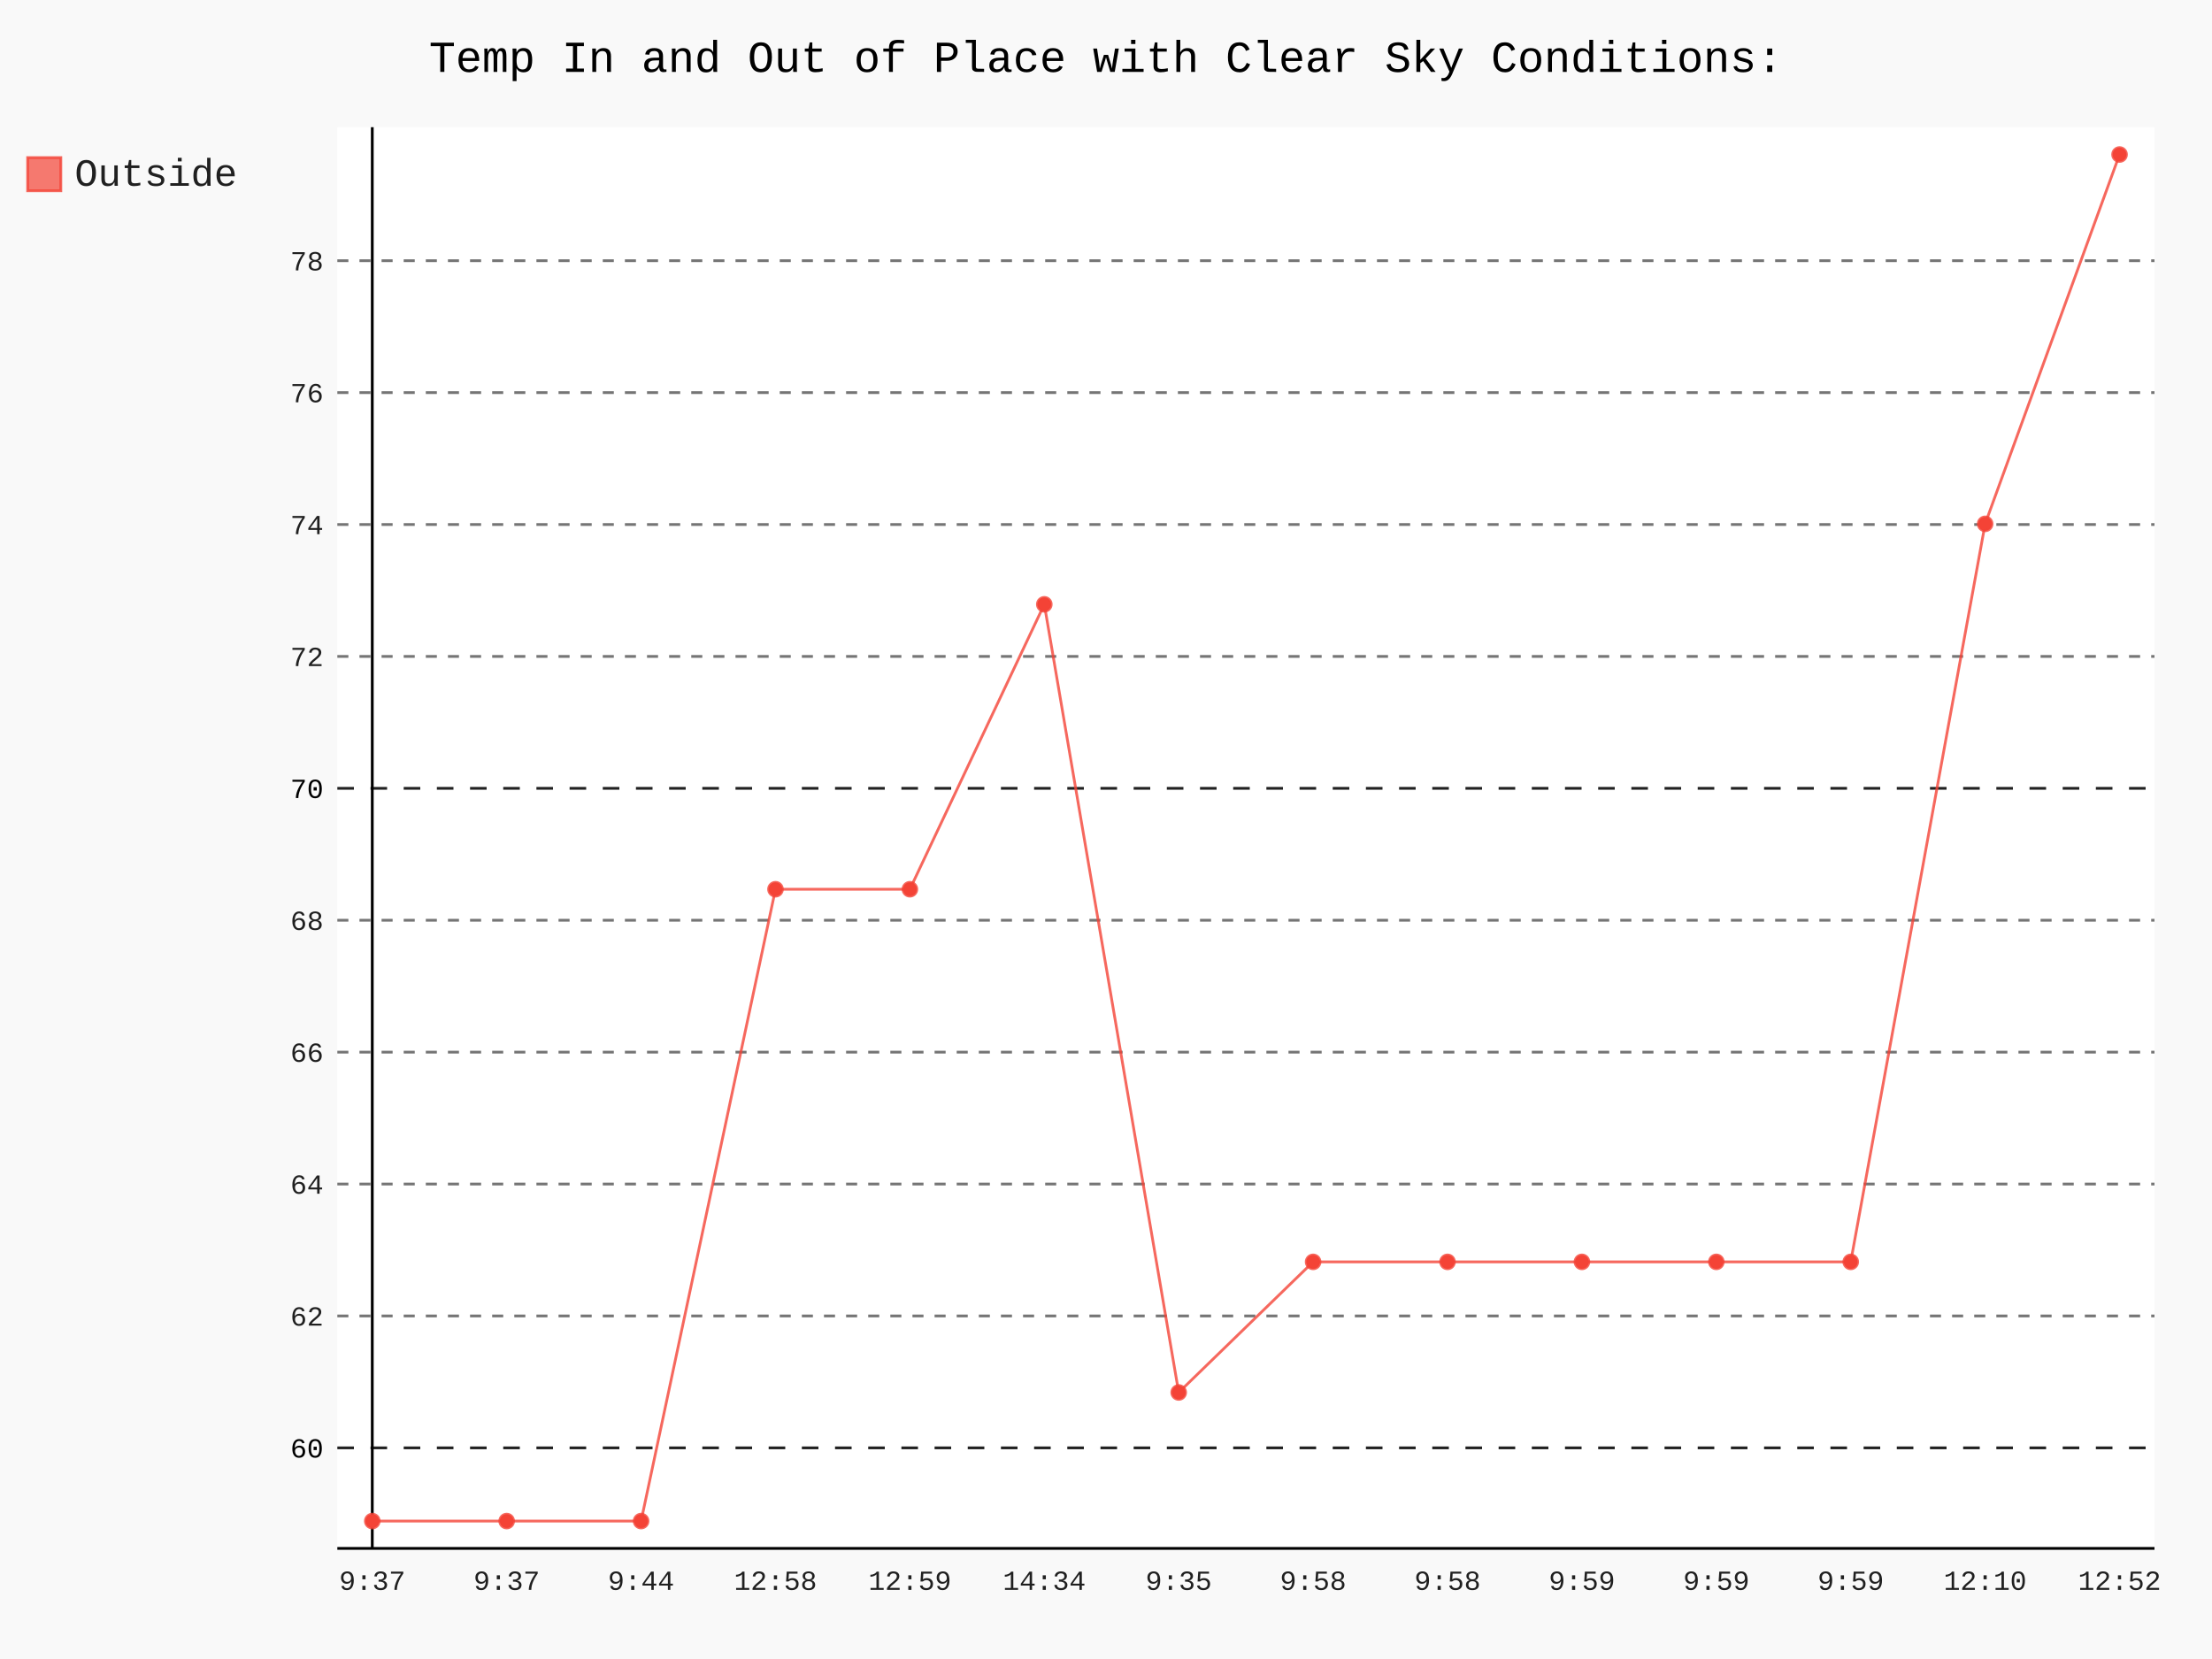
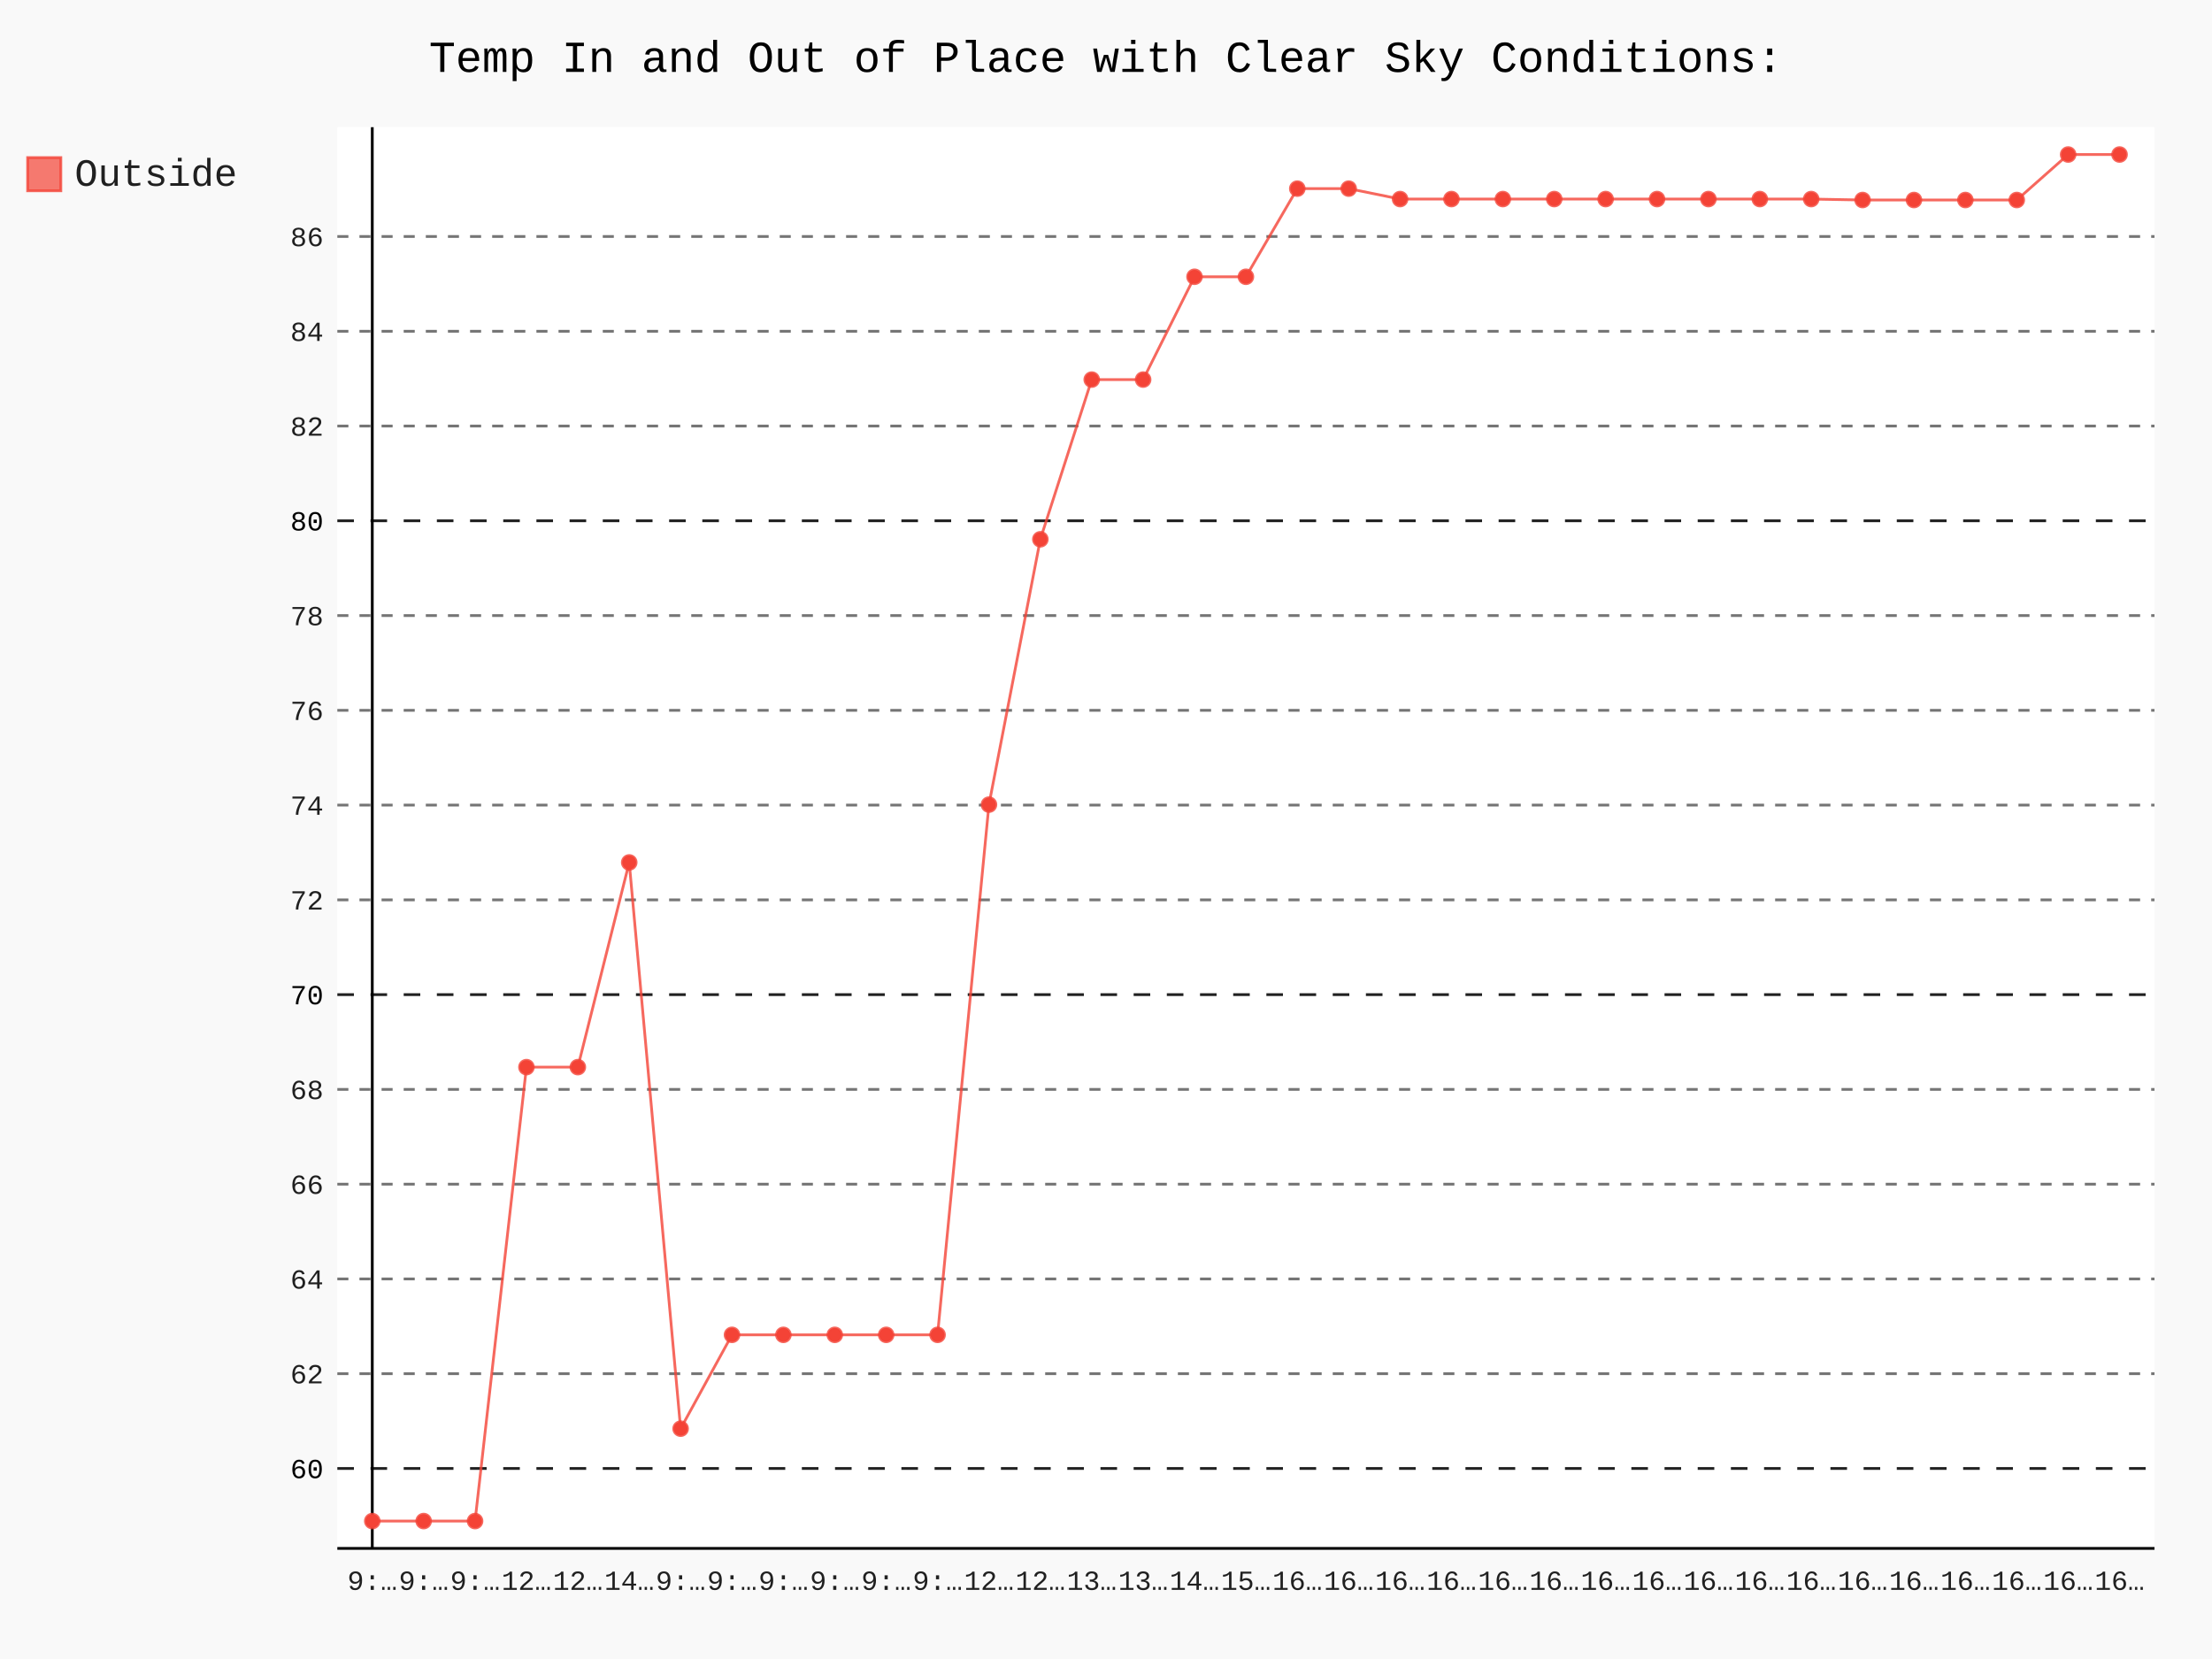
- <svg xmlns="http://www.w3.org/2000/svg" class="pygal-chart" id="chart-8bbd9b15-5e6e-4c75-a344-198cdae9da9a" viewBox="0 0 800 600">
+ <svg xmlns="http://www.w3.org/2000/svg" class="pygal-chart" id="chart-2a4af033-adda-468c-9904-b49fd274809a" viewBox="0 0 800 600">
  <defs>
-     <style type="text/css">#chart-8bbd9b15-5e6e-4c75-a344-198cdae9da9a{-webkit-user-select:none;-webkit-font-smoothing:antialiased;font-family:Consolas,"Liberation Mono",Menlo,Courier,monospace}#chart-8bbd9b15-5e6e-4c75-a344-198cdae9da9a .title{font-family:Consolas,"Liberation Mono",Menlo,Courier,monospace;font-size:16px}#chart-8bbd9b15-5e6e-4c75-a344-198cdae9da9a .legends .legend text{font-family:Consolas,"Liberation Mono",Menlo,Courier,monospace;font-size:14px}#chart-8bbd9b15-5e6e-4c75-a344-198cdae9da9a .axis text{font-family:Consolas,"Liberation Mono",Menlo,Courier,monospace;font-size:10px}#chart-8bbd9b15-5e6e-4c75-a344-198cdae9da9a .axis text.major{font-family:Consolas,"Liberation Mono",Menlo,Courier,monospace;font-size:10px}#chart-8bbd9b15-5e6e-4c75-a344-198cdae9da9a .text-overlay text.value{font-family:Consolas,"Liberation Mono",Menlo,Courier,monospace;font-size:16px}#chart-8bbd9b15-5e6e-4c75-a344-198cdae9da9a .text-overlay text.label{font-family:Consolas,"Liberation Mono",Menlo,Courier,monospace;font-size:10px}#chart-8bbd9b15-5e6e-4c75-a344-198cdae9da9a .tooltip{font-family:Consolas,"Liberation Mono",Menlo,Courier,monospace;font-size:14px}#chart-8bbd9b15-5e6e-4c75-a344-198cdae9da9a text.no_data{font-family:Consolas,"Liberation Mono",Menlo,Courier,monospace;font-size:64px}
- #chart-8bbd9b15-5e6e-4c75-a344-198cdae9da9a{background-color:rgba(249,249,249,1)}#chart-8bbd9b15-5e6e-4c75-a344-198cdae9da9a path,#chart-8bbd9b15-5e6e-4c75-a344-198cdae9da9a line,#chart-8bbd9b15-5e6e-4c75-a344-198cdae9da9a rect,#chart-8bbd9b15-5e6e-4c75-a344-198cdae9da9a circle{-webkit-transition:150ms;-moz-transition:150ms;transition:150ms}#chart-8bbd9b15-5e6e-4c75-a344-198cdae9da9a .graph &gt; .background{fill:rgba(249,249,249,1)}#chart-8bbd9b15-5e6e-4c75-a344-198cdae9da9a .plot &gt; .background{fill:rgba(255,255,255,1)}#chart-8bbd9b15-5e6e-4c75-a344-198cdae9da9a .graph{fill:rgba(0,0,0,.87)}#chart-8bbd9b15-5e6e-4c75-a344-198cdae9da9a text.no_data{fill:rgba(0,0,0,1)}#chart-8bbd9b15-5e6e-4c75-a344-198cdae9da9a .title{fill:rgba(0,0,0,1)}#chart-8bbd9b15-5e6e-4c75-a344-198cdae9da9a .legends .legend text{fill:rgba(0,0,0,.87)}#chart-8bbd9b15-5e6e-4c75-a344-198cdae9da9a .legends .legend:hover text{fill:rgba(0,0,0,1)}#chart-8bbd9b15-5e6e-4c75-a344-198cdae9da9a .axis .line{stroke:rgba(0,0,0,1)}#chart-8bbd9b15-5e6e-4c75-a344-198cdae9da9a .axis .guide.line{stroke:rgba(0,0,0,.54)}#chart-8bbd9b15-5e6e-4c75-a344-198cdae9da9a .axis .major.line{stroke:rgba(0,0,0,.87)}#chart-8bbd9b15-5e6e-4c75-a344-198cdae9da9a .axis text.major{fill:rgba(0,0,0,1)}#chart-8bbd9b15-5e6e-4c75-a344-198cdae9da9a .axis.y .guides:hover .guide.line,#chart-8bbd9b15-5e6e-4c75-a344-198cdae9da9a .line-graph .axis.x .guides:hover .guide.line,#chart-8bbd9b15-5e6e-4c75-a344-198cdae9da9a .stackedline-graph .axis.x .guides:hover .guide.line,#chart-8bbd9b15-5e6e-4c75-a344-198cdae9da9a .xy-graph .axis.x .guides:hover .guide.line{stroke:rgba(0,0,0,1)}#chart-8bbd9b15-5e6e-4c75-a344-198cdae9da9a .axis .guides:hover text{fill:rgba(0,0,0,1)}#chart-8bbd9b15-5e6e-4c75-a344-198cdae9da9a .reactive{fill-opacity:.7;stroke-opacity:.8}#chart-8bbd9b15-5e6e-4c75-a344-198cdae9da9a .ci{stroke:rgba(0,0,0,.87)}#chart-8bbd9b15-5e6e-4c75-a344-198cdae9da9a .reactive.active,#chart-8bbd9b15-5e6e-4c75-a344-198cdae9da9a .active .reactive{fill-opacity:.8;stroke-opacity:.9;stroke-width:4}#chart-8bbd9b15-5e6e-4c75-a344-198cdae9da9a .ci .reactive.active{stroke-width:1.5}#chart-8bbd9b15-5e6e-4c75-a344-198cdae9da9a .series text{fill:rgba(0,0,0,1)}#chart-8bbd9b15-5e6e-4c75-a344-198cdae9da9a .tooltip rect{fill:rgba(255,255,255,1);stroke:rgba(0,0,0,1);-webkit-transition:opacity 150ms;-moz-transition:opacity 150ms;transition:opacity 150ms}#chart-8bbd9b15-5e6e-4c75-a344-198cdae9da9a .tooltip .label{fill:rgba(0,0,0,.87)}#chart-8bbd9b15-5e6e-4c75-a344-198cdae9da9a .tooltip .label{fill:rgba(0,0,0,.87)}#chart-8bbd9b15-5e6e-4c75-a344-198cdae9da9a .tooltip .legend{font-size:.8em;fill:rgba(0,0,0,.54)}#chart-8bbd9b15-5e6e-4c75-a344-198cdae9da9a .tooltip .x_label{font-size:.6em;fill:rgba(0,0,0,1)}#chart-8bbd9b15-5e6e-4c75-a344-198cdae9da9a .tooltip .xlink{font-size:.5em;text-decoration:underline}#chart-8bbd9b15-5e6e-4c75-a344-198cdae9da9a .tooltip .value{font-size:1.5em}#chart-8bbd9b15-5e6e-4c75-a344-198cdae9da9a .bound{font-size:.5em}#chart-8bbd9b15-5e6e-4c75-a344-198cdae9da9a .max-value{font-size:.75em;fill:rgba(0,0,0,.54)}#chart-8bbd9b15-5e6e-4c75-a344-198cdae9da9a .map-element{fill:rgba(255,255,255,1);stroke:rgba(0,0,0,.54) !important}#chart-8bbd9b15-5e6e-4c75-a344-198cdae9da9a .map-element .reactive{fill-opacity:inherit;stroke-opacity:inherit}#chart-8bbd9b15-5e6e-4c75-a344-198cdae9da9a .color-0,#chart-8bbd9b15-5e6e-4c75-a344-198cdae9da9a .color-0 a:visited{stroke:#F44336;fill:#F44336}#chart-8bbd9b15-5e6e-4c75-a344-198cdae9da9a .text-overlay .color-0 text{fill:black}
- #chart-8bbd9b15-5e6e-4c75-a344-198cdae9da9a text.no_data{text-anchor:middle}#chart-8bbd9b15-5e6e-4c75-a344-198cdae9da9a .guide.line{fill:none}#chart-8bbd9b15-5e6e-4c75-a344-198cdae9da9a .centered{text-anchor:middle}#chart-8bbd9b15-5e6e-4c75-a344-198cdae9da9a .title{text-anchor:middle}#chart-8bbd9b15-5e6e-4c75-a344-198cdae9da9a .legends .legend text{fill-opacity:1}#chart-8bbd9b15-5e6e-4c75-a344-198cdae9da9a .axis.x text{text-anchor:middle}#chart-8bbd9b15-5e6e-4c75-a344-198cdae9da9a .axis.x:not(.web) text[transform]{text-anchor:start}#chart-8bbd9b15-5e6e-4c75-a344-198cdae9da9a .axis.x:not(.web) text[transform].backwards{text-anchor:end}#chart-8bbd9b15-5e6e-4c75-a344-198cdae9da9a .axis.y text{text-anchor:end}#chart-8bbd9b15-5e6e-4c75-a344-198cdae9da9a .axis.y text[transform].backwards{text-anchor:start}#chart-8bbd9b15-5e6e-4c75-a344-198cdae9da9a .axis.y2 text{text-anchor:start}#chart-8bbd9b15-5e6e-4c75-a344-198cdae9da9a .axis.y2 text[transform].backwards{text-anchor:end}#chart-8bbd9b15-5e6e-4c75-a344-198cdae9da9a .axis .guide.line{stroke-dasharray:4,4}#chart-8bbd9b15-5e6e-4c75-a344-198cdae9da9a .axis .major.guide.line{stroke-dasharray:6,6}#chart-8bbd9b15-5e6e-4c75-a344-198cdae9da9a .horizontal .axis.y .guide.line,#chart-8bbd9b15-5e6e-4c75-a344-198cdae9da9a .horizontal .axis.y2 .guide.line,#chart-8bbd9b15-5e6e-4c75-a344-198cdae9da9a .vertical .axis.x .guide.line{opacity:0}#chart-8bbd9b15-5e6e-4c75-a344-198cdae9da9a .horizontal .axis.always_show .guide.line,#chart-8bbd9b15-5e6e-4c75-a344-198cdae9da9a .vertical .axis.always_show .guide.line{opacity:1 !important}#chart-8bbd9b15-5e6e-4c75-a344-198cdae9da9a .axis.y .guides:hover .guide.line,#chart-8bbd9b15-5e6e-4c75-a344-198cdae9da9a .axis.y2 .guides:hover .guide.line,#chart-8bbd9b15-5e6e-4c75-a344-198cdae9da9a .axis.x .guides:hover .guide.line{opacity:1}#chart-8bbd9b15-5e6e-4c75-a344-198cdae9da9a .axis .guides:hover text{opacity:1}#chart-8bbd9b15-5e6e-4c75-a344-198cdae9da9a .nofill{fill:none}#chart-8bbd9b15-5e6e-4c75-a344-198cdae9da9a .subtle-fill{fill-opacity:.2}#chart-8bbd9b15-5e6e-4c75-a344-198cdae9da9a .dot{stroke-width:1px;fill-opacity:1}#chart-8bbd9b15-5e6e-4c75-a344-198cdae9da9a .dot.active{stroke-width:5px}#chart-8bbd9b15-5e6e-4c75-a344-198cdae9da9a .dot.negative{fill:transparent}#chart-8bbd9b15-5e6e-4c75-a344-198cdae9da9a text,#chart-8bbd9b15-5e6e-4c75-a344-198cdae9da9a tspan{stroke:none !important}#chart-8bbd9b15-5e6e-4c75-a344-198cdae9da9a .series text.active{opacity:1}#chart-8bbd9b15-5e6e-4c75-a344-198cdae9da9a .tooltip rect{fill-opacity:.95;stroke-width:.5}#chart-8bbd9b15-5e6e-4c75-a344-198cdae9da9a .tooltip text{fill-opacity:1}#chart-8bbd9b15-5e6e-4c75-a344-198cdae9da9a .showable{visibility:hidden}#chart-8bbd9b15-5e6e-4c75-a344-198cdae9da9a .showable.shown{visibility:visible}#chart-8bbd9b15-5e6e-4c75-a344-198cdae9da9a .gauge-background{fill:rgba(229,229,229,1);stroke:none}#chart-8bbd9b15-5e6e-4c75-a344-198cdae9da9a .bg-lines{stroke:rgba(249,249,249,1);stroke-width:2px}</style>
+     <style type="text/css">#chart-2a4af033-adda-468c-9904-b49fd274809a{-webkit-user-select:none;-webkit-font-smoothing:antialiased;font-family:Consolas,"Liberation Mono",Menlo,Courier,monospace}#chart-2a4af033-adda-468c-9904-b49fd274809a .title{font-family:Consolas,"Liberation Mono",Menlo,Courier,monospace;font-size:16px}#chart-2a4af033-adda-468c-9904-b49fd274809a .legends .legend text{font-family:Consolas,"Liberation Mono",Menlo,Courier,monospace;font-size:14px}#chart-2a4af033-adda-468c-9904-b49fd274809a .axis text{font-family:Consolas,"Liberation Mono",Menlo,Courier,monospace;font-size:10px}#chart-2a4af033-adda-468c-9904-b49fd274809a .axis text.major{font-family:Consolas,"Liberation Mono",Menlo,Courier,monospace;font-size:10px}#chart-2a4af033-adda-468c-9904-b49fd274809a .text-overlay text.value{font-family:Consolas,"Liberation Mono",Menlo,Courier,monospace;font-size:16px}#chart-2a4af033-adda-468c-9904-b49fd274809a .text-overlay text.label{font-family:Consolas,"Liberation Mono",Menlo,Courier,monospace;font-size:10px}#chart-2a4af033-adda-468c-9904-b49fd274809a .tooltip{font-family:Consolas,"Liberation Mono",Menlo,Courier,monospace;font-size:14px}#chart-2a4af033-adda-468c-9904-b49fd274809a text.no_data{font-family:Consolas,"Liberation Mono",Menlo,Courier,monospace;font-size:64px}
+ #chart-2a4af033-adda-468c-9904-b49fd274809a{background-color:rgba(249,249,249,1)}#chart-2a4af033-adda-468c-9904-b49fd274809a path,#chart-2a4af033-adda-468c-9904-b49fd274809a line,#chart-2a4af033-adda-468c-9904-b49fd274809a rect,#chart-2a4af033-adda-468c-9904-b49fd274809a circle{-webkit-transition:150ms;-moz-transition:150ms;transition:150ms}#chart-2a4af033-adda-468c-9904-b49fd274809a .graph &gt; .background{fill:rgba(249,249,249,1)}#chart-2a4af033-adda-468c-9904-b49fd274809a .plot &gt; .background{fill:rgba(255,255,255,1)}#chart-2a4af033-adda-468c-9904-b49fd274809a .graph{fill:rgba(0,0,0,.87)}#chart-2a4af033-adda-468c-9904-b49fd274809a text.no_data{fill:rgba(0,0,0,1)}#chart-2a4af033-adda-468c-9904-b49fd274809a .title{fill:rgba(0,0,0,1)}#chart-2a4af033-adda-468c-9904-b49fd274809a .legends .legend text{fill:rgba(0,0,0,.87)}#chart-2a4af033-adda-468c-9904-b49fd274809a .legends .legend:hover text{fill:rgba(0,0,0,1)}#chart-2a4af033-adda-468c-9904-b49fd274809a .axis .line{stroke:rgba(0,0,0,1)}#chart-2a4af033-adda-468c-9904-b49fd274809a .axis .guide.line{stroke:rgba(0,0,0,.54)}#chart-2a4af033-adda-468c-9904-b49fd274809a .axis .major.line{stroke:rgba(0,0,0,.87)}#chart-2a4af033-adda-468c-9904-b49fd274809a .axis text.major{fill:rgba(0,0,0,1)}#chart-2a4af033-adda-468c-9904-b49fd274809a .axis.y .guides:hover .guide.line,#chart-2a4af033-adda-468c-9904-b49fd274809a .line-graph .axis.x .guides:hover .guide.line,#chart-2a4af033-adda-468c-9904-b49fd274809a .stackedline-graph .axis.x .guides:hover .guide.line,#chart-2a4af033-adda-468c-9904-b49fd274809a .xy-graph .axis.x .guides:hover .guide.line{stroke:rgba(0,0,0,1)}#chart-2a4af033-adda-468c-9904-b49fd274809a .axis .guides:hover text{fill:rgba(0,0,0,1)}#chart-2a4af033-adda-468c-9904-b49fd274809a .reactive{fill-opacity:.7;stroke-opacity:.8}#chart-2a4af033-adda-468c-9904-b49fd274809a .ci{stroke:rgba(0,0,0,.87)}#chart-2a4af033-adda-468c-9904-b49fd274809a .reactive.active,#chart-2a4af033-adda-468c-9904-b49fd274809a .active .reactive{fill-opacity:.8;stroke-opacity:.9;stroke-width:4}#chart-2a4af033-adda-468c-9904-b49fd274809a .ci .reactive.active{stroke-width:1.5}#chart-2a4af033-adda-468c-9904-b49fd274809a .series text{fill:rgba(0,0,0,1)}#chart-2a4af033-adda-468c-9904-b49fd274809a .tooltip rect{fill:rgba(255,255,255,1);stroke:rgba(0,0,0,1);-webkit-transition:opacity 150ms;-moz-transition:opacity 150ms;transition:opacity 150ms}#chart-2a4af033-adda-468c-9904-b49fd274809a .tooltip .label{fill:rgba(0,0,0,.87)}#chart-2a4af033-adda-468c-9904-b49fd274809a .tooltip .label{fill:rgba(0,0,0,.87)}#chart-2a4af033-adda-468c-9904-b49fd274809a .tooltip .legend{font-size:.8em;fill:rgba(0,0,0,.54)}#chart-2a4af033-adda-468c-9904-b49fd274809a .tooltip .x_label{font-size:.6em;fill:rgba(0,0,0,1)}#chart-2a4af033-adda-468c-9904-b49fd274809a .tooltip .xlink{font-size:.5em;text-decoration:underline}#chart-2a4af033-adda-468c-9904-b49fd274809a .tooltip .value{font-size:1.5em}#chart-2a4af033-adda-468c-9904-b49fd274809a .bound{font-size:.5em}#chart-2a4af033-adda-468c-9904-b49fd274809a .max-value{font-size:.75em;fill:rgba(0,0,0,.54)}#chart-2a4af033-adda-468c-9904-b49fd274809a .map-element{fill:rgba(255,255,255,1);stroke:rgba(0,0,0,.54) !important}#chart-2a4af033-adda-468c-9904-b49fd274809a .map-element .reactive{fill-opacity:inherit;stroke-opacity:inherit}#chart-2a4af033-adda-468c-9904-b49fd274809a .color-0,#chart-2a4af033-adda-468c-9904-b49fd274809a .color-0 a:visited{stroke:#F44336;fill:#F44336}#chart-2a4af033-adda-468c-9904-b49fd274809a .text-overlay .color-0 text{fill:black}
+ #chart-2a4af033-adda-468c-9904-b49fd274809a text.no_data{text-anchor:middle}#chart-2a4af033-adda-468c-9904-b49fd274809a .guide.line{fill:none}#chart-2a4af033-adda-468c-9904-b49fd274809a .centered{text-anchor:middle}#chart-2a4af033-adda-468c-9904-b49fd274809a .title{text-anchor:middle}#chart-2a4af033-adda-468c-9904-b49fd274809a .legends .legend text{fill-opacity:1}#chart-2a4af033-adda-468c-9904-b49fd274809a .axis.x text{text-anchor:middle}#chart-2a4af033-adda-468c-9904-b49fd274809a .axis.x:not(.web) text[transform]{text-anchor:start}#chart-2a4af033-adda-468c-9904-b49fd274809a .axis.x:not(.web) text[transform].backwards{text-anchor:end}#chart-2a4af033-adda-468c-9904-b49fd274809a .axis.y text{text-anchor:end}#chart-2a4af033-adda-468c-9904-b49fd274809a .axis.y text[transform].backwards{text-anchor:start}#chart-2a4af033-adda-468c-9904-b49fd274809a .axis.y2 text{text-anchor:start}#chart-2a4af033-adda-468c-9904-b49fd274809a .axis.y2 text[transform].backwards{text-anchor:end}#chart-2a4af033-adda-468c-9904-b49fd274809a .axis .guide.line{stroke-dasharray:4,4}#chart-2a4af033-adda-468c-9904-b49fd274809a .axis .major.guide.line{stroke-dasharray:6,6}#chart-2a4af033-adda-468c-9904-b49fd274809a .horizontal .axis.y .guide.line,#chart-2a4af033-adda-468c-9904-b49fd274809a .horizontal .axis.y2 .guide.line,#chart-2a4af033-adda-468c-9904-b49fd274809a .vertical .axis.x .guide.line{opacity:0}#chart-2a4af033-adda-468c-9904-b49fd274809a .horizontal .axis.always_show .guide.line,#chart-2a4af033-adda-468c-9904-b49fd274809a .vertical .axis.always_show .guide.line{opacity:1 !important}#chart-2a4af033-adda-468c-9904-b49fd274809a .axis.y .guides:hover .guide.line,#chart-2a4af033-adda-468c-9904-b49fd274809a .axis.y2 .guides:hover .guide.line,#chart-2a4af033-adda-468c-9904-b49fd274809a .axis.x .guides:hover .guide.line{opacity:1}#chart-2a4af033-adda-468c-9904-b49fd274809a .axis .guides:hover text{opacity:1}#chart-2a4af033-adda-468c-9904-b49fd274809a .nofill{fill:none}#chart-2a4af033-adda-468c-9904-b49fd274809a .subtle-fill{fill-opacity:.2}#chart-2a4af033-adda-468c-9904-b49fd274809a .dot{stroke-width:1px;fill-opacity:1}#chart-2a4af033-adda-468c-9904-b49fd274809a .dot.active{stroke-width:5px}#chart-2a4af033-adda-468c-9904-b49fd274809a .dot.negative{fill:transparent}#chart-2a4af033-adda-468c-9904-b49fd274809a text,#chart-2a4af033-adda-468c-9904-b49fd274809a tspan{stroke:none !important}#chart-2a4af033-adda-468c-9904-b49fd274809a .series text.active{opacity:1}#chart-2a4af033-adda-468c-9904-b49fd274809a .tooltip rect{fill-opacity:.95;stroke-width:.5}#chart-2a4af033-adda-468c-9904-b49fd274809a .tooltip text{fill-opacity:1}#chart-2a4af033-adda-468c-9904-b49fd274809a .showable{visibility:hidden}#chart-2a4af033-adda-468c-9904-b49fd274809a .showable.shown{visibility:visible}#chart-2a4af033-adda-468c-9904-b49fd274809a .gauge-background{fill:rgba(229,229,229,1);stroke:none}#chart-2a4af033-adda-468c-9904-b49fd274809a .bg-lines{stroke:rgba(249,249,249,1);stroke-width:2px}</style>
  </defs>
  <g class="graph line-graph vertical">
    <rect class="background" height="600" width="800" x="0" y="0" />
    <g class="plot" transform="translate(122, 46)">
      <rect class="background" height="514" width="657.2" x="0" y="0" />
      <g class="axis y always_show">
        <path class="line" d="M0 514 h657.2" />
        <g class="guides">
-           <path class="major guide line" d="M0 477.639 h657.2" />
-           <text class="major" x="-5" y="481.139">60</text>
-         </g>
-         <g class="guides">
-           <path class="guide line" d="M0 429.933 h657.2" />
-           <text class="" x="-5" y="433.433">62</text>
-         </g>
-         <g class="guides">
-           <path class="guide line" d="M0 382.227 h657.2" />
-           <text class="" x="-5" y="385.727">64</text>
-         </g>
-         <g class="guides">
-           <path class="guide line" d="M0 334.522 h657.2" />
-           <text class="" x="-5" y="338.022">66</text>
-         </g>
-         <g class="guides">
-           <path class="guide line" d="M0 286.816 h657.2" />
-           <text class="" x="-5" y="290.316">68</text>
-         </g>
-         <g class="guides">
-           <path class="major guide line" d="M0 239.11 h657.2" />
-           <text class="major" x="-5" y="242.61">70</text>
-         </g>
-         <g class="guides">
-           <path class="guide line" d="M0 191.405 h657.2" />
-           <text class="" x="-5" y="194.905">72</text>
-         </g>
-         <g class="guides">
-           <path class="guide line" d="M0 143.699 h657.2" />
-           <text class="" x="-5" y="147.199">74</text>
-         </g>
-         <g class="guides">
-           <path class="guide line" d="M0 95.993 h657.2" />
-           <text class="" x="-5" y="99.493">76</text>
-         </g>
-         <g class="guides">
-           <path class="guide line" d="M0 48.288 h657.2" />
-           <text class="" x="-5" y="51.788">78</text>
+           <path class="major guide line" d="M0 485.093 h657.2" />
+           <text class="major" x="-5" y="488.593">60</text>
+         </g>
+         <g class="guides">
+           <path class="guide line" d="M0 450.819 h657.2" />
+           <text class="" x="-5" y="454.319">62</text>
+         </g>
+         <g class="guides">
+           <path class="guide line" d="M0 416.545 h657.2" />
+           <text class="" x="-5" y="420.045">64</text>
+         </g>
+         <g class="guides">
+           <path class="guide line" d="M0 382.271 h657.2" />
+           <text class="" x="-5" y="385.771">66</text>
+         </g>
+         <g class="guides">
+           <path class="guide line" d="M0 347.997 h657.2" />
+           <text class="" x="-5" y="351.497">68</text>
+         </g>
+         <g class="guides">
+           <path class="major guide line" d="M0 313.723 h657.2" />
+           <text class="major" x="-5" y="317.223">70</text>
+         </g>
+         <g class="guides">
+           <path class="guide line" d="M0 279.449 h657.2" />
+           <text class="" x="-5" y="282.949">72</text>
+         </g>
+         <g class="guides">
+           <path class="guide line" d="M0 245.175 h657.2" />
+           <text class="" x="-5" y="248.675">74</text>
+         </g>
+         <g class="guides">
+           <path class="guide line" d="M0 210.901 h657.2" />
+           <text class="" x="-5" y="214.401">76</text>
+         </g>
+         <g class="guides">
+           <path class="guide line" d="M0 176.628 h657.2" />
+           <text class="" x="-5" y="180.128">78</text>
+         </g>
+         <g class="guides">
+           <path class="major guide line" d="M0 142.354 h657.2" />
+           <text class="major" x="-5" y="145.854">80</text>
+         </g>
+         <g class="guides">
+           <path class="guide line" d="M0 108.08 h657.2" />
+           <text class="" x="-5" y="111.58">82</text>
+         </g>
+         <g class="guides">
+           <path class="guide line" d="M0 73.806 h657.2" />
+           <text class="" x="-5" y="77.306">84</text>
+         </g>
+         <g class="guides">
+           <path class="guide line" d="M0 39.532 h657.2" />
+           <text class="" x="-5" y="43.032">86</text>
        </g>
      </g>
      <g class="axis x">
        <g class="guides">
          <path class="line" d="M12.638 0 v514" />
-           <text class="" x="12.638" y="529.0">9:37</text>
-         </g>
-         <g class="guides">
-           <path class="guide line" d="M61.248 0 v514" />
-           <text class="" x="61.248" y="529.0">9:37</text>
-         </g>
-         <g class="guides">
-           <path class="guide line" d="M109.857 0 v514" />
-           <text class="" x="109.857" y="529.0">9:44</text>
-         </g>
-         <g class="guides">
-           <path class="guide line" d="M158.467 0 v514" />
-           <text class="" x="158.467" y="529.0">12:58</text>
-         </g>
-         <g class="guides">
-           <path class="guide line" d="M207.076 0 v514" />
-           <text class="" x="207.076" y="529.0">12:59</text>
-         </g>
-         <g class="guides">
-           <path class="guide line" d="M255.686 0 v514" />
-           <text class="" x="255.686" y="529.0">14:34</text>
-         </g>
-         <g class="guides">
-           <path class="guide line" d="M304.295 0 v514" />
-           <text class="" x="304.295" y="529.0">9:35</text>
-         </g>
-         <g class="guides">
-           <path class="guide line" d="M352.905 0 v514" />
-           <text class="" x="352.905" y="529.0">9:58</text>
-         </g>
-         <g class="guides">
-           <path class="guide line" d="M401.514 0 v514" />
-           <text class="" x="401.514" y="529.0">9:58</text>
-         </g>
-         <g class="guides">
-           <path class="guide line" d="M450.124 0 v514" />
-           <text class="" x="450.124" y="529.0">9:59</text>
-         </g>
-         <g class="guides">
-           <path class="guide line" d="M498.733 0 v514" />
-           <text class="" x="498.733" y="529.0">9:59</text>
-         </g>
-         <g class="guides">
-           <path class="guide line" d="M547.343 0 v514" />
-           <text class="" x="547.343" y="529.0">9:59</text>
-         </g>
-         <g class="guides">
-           <path class="guide line" d="M595.952 0 v514" />
-           <text class="" x="595.952" y="529.0">12:10</text>
+           <text class="" x="12.638" y="529.0">9:…</text>
+         </g>
+         <g class="guides">
+           <path class="guide line" d="M31.224 0 v514" />
+           <text class="" x="31.224" y="529.0">9:…</text>
+         </g>
+         <g class="guides">
+           <path class="guide line" d="M49.81 0 v514" />
+           <text class="" x="49.81" y="529.0">9:…</text>
+         </g>
+         <g class="guides">
+           <path class="guide line" d="M68.396 0 v514" />
+           <text class="" x="68.396" y="529.0">12…</text>
+         </g>
+         <g class="guides">
+           <path class="guide line" d="M86.982 0 v514" />
+           <text class="" x="86.982" y="529.0">12…</text>
+         </g>
+         <g class="guides">
+           <path class="guide line" d="M105.568 0 v514" />
+           <text class="" x="105.568" y="529.0">14…</text>
+         </g>
+         <g class="guides">
+           <path class="guide line" d="M124.154 0 v514" />
+           <text class="" x="124.154" y="529.0">9:…</text>
+         </g>
+         <g class="guides">
+           <path class="guide line" d="M142.74 0 v514" />
+           <text class="" x="142.74" y="529.0">9:…</text>
+         </g>
+         <g class="guides">
+           <path class="guide line" d="M161.326 0 v514" />
+           <text class="" x="161.326" y="529.0">9:…</text>
+         </g>
+         <g class="guides">
+           <path class="guide line" d="M179.912 0 v514" />
+           <text class="" x="179.912" y="529.0">9:…</text>
+         </g>
+         <g class="guides">
+           <path class="guide line" d="M198.498 0 v514" />
+           <text class="" x="198.498" y="529.0">9:…</text>
+         </g>
+         <g class="guides">
+           <path class="guide line" d="M217.084 0 v514" />
+           <text class="" x="217.084" y="529.0">9:…</text>
+         </g>
+         <g class="guides">
+           <path class="guide line" d="M235.67 0 v514" />
+           <text class="" x="235.67" y="529.0">12…</text>
+         </g>
+         <g class="guides">
+           <path class="guide line" d="M254.256 0 v514" />
+           <text class="" x="254.256" y="529.0">12…</text>
+         </g>
+         <g class="guides">
+           <path class="guide line" d="M272.842 0 v514" />
+           <text class="" x="272.842" y="529.0">13…</text>
+         </g>
+         <g class="guides">
+           <path class="guide line" d="M291.428 0 v514" />
+           <text class="" x="291.428" y="529.0">13…</text>
+         </g>
+         <g class="guides">
+           <path class="guide line" d="M310.014 0 v514" />
+           <text class="" x="310.014" y="529.0">14…</text>
+         </g>
+         <g class="guides">
+           <path class="guide line" d="M328.6 0 v514" />
+           <text class="" x="328.6" y="529.0">15…</text>
+         </g>
+         <g class="guides">
+           <path class="guide line" d="M347.186 0 v514" />
+           <text class="" x="347.186" y="529.0">16…</text>
+         </g>
+         <g class="guides">
+           <path class="guide line" d="M365.772 0 v514" />
+           <text class="" x="365.772" y="529.0">16…</text>
+         </g>
+         <g class="guides">
+           <path class="guide line" d="M384.358 0 v514" />
+           <text class="" x="384.358" y="529.0">16…</text>
+         </g>
+         <g class="guides">
+           <path class="guide line" d="M402.944 0 v514" />
+           <text class="" x="402.944" y="529.0">16…</text>
+         </g>
+         <g class="guides">
+           <path class="guide line" d="M421.53 0 v514" />
+           <text class="" x="421.53" y="529.0">16…</text>
+         </g>
+         <g class="guides">
+           <path class="guide line" d="M440.116 0 v514" />
+           <text class="" x="440.116" y="529.0">16…</text>
+         </g>
+         <g class="guides">
+           <path class="guide line" d="M458.702 0 v514" />
+           <text class="" x="458.702" y="529.0">16…</text>
+         </g>
+         <g class="guides">
+           <path class="guide line" d="M477.288 0 v514" />
+           <text class="" x="477.288" y="529.0">16…</text>
+         </g>
+         <g class="guides">
+           <path class="guide line" d="M495.874 0 v514" />
+           <text class="" x="495.874" y="529.0">16…</text>
+         </g>
+         <g class="guides">
+           <path class="guide line" d="M514.46 0 v514" />
+           <text class="" x="514.46" y="529.0">16…</text>
+         </g>
+         <g class="guides">
+           <path class="guide line" d="M533.046 0 v514" />
+           <text class="" x="533.046" y="529.0">16…</text>
+         </g>
+         <g class="guides">
+           <path class="guide line" d="M551.632 0 v514" />
+           <text class="" x="551.632" y="529.0">16…</text>
+         </g>
+         <g class="guides">
+           <path class="guide line" d="M570.218 0 v514" />
+           <text class="" x="570.218" y="529.0">16…</text>
+         </g>
+         <g class="guides">
+           <path class="guide line" d="M588.804 0 v514" />
+           <text class="" x="588.804" y="529.0">16…</text>
+         </g>
+         <g class="guides">
+           <path class="guide line" d="M607.39 0 v514" />
+           <text class="" x="607.39" y="529.0">16…</text>
+         </g>
+         <g class="guides">
+           <path class="guide line" d="M625.976 0 v514" />
+           <text class="" x="625.976" y="529.0">16…</text>
        </g>
        <g class="guides">
          <path class="guide line" d="M644.562 0 v514" />
-           <text class="" x="644.562" y="529.0">12:52</text>
+           <text class="" x="644.562" y="529.0">16…</text>
        </g>
      </g>
      <g class="series serie-0 color-0">
-         <path class="line reactive nofill" d="M12.638 504.115 L61.248 504.115 109.857 504.115 158.467 275.605 207.076 275.605 255.686 172.561 304.295 457.602 352.905 410.374 401.514 410.374 450.124 410.374 498.733 410.374 547.343 410.374 595.952 143.46 644.562 9.885" />
+         <path class="line reactive nofill" d="M12.638 504.115 L31.224 504.115 49.81 504.115 68.396 339.943 86.982 339.943 105.568 265.911 124.154 470.698 142.74 436.767 161.326 436.767 179.912 436.767 198.498 436.767 217.084 436.767 235.67 245.004 254.256 149.037 272.842 91.285 291.428 91.285 310.014 54.098 328.6 54.098 347.186 22.223 365.772 22.223 384.358 25.993 402.944 25.993 421.53 25.993 440.116 25.993 458.702 25.993 477.288 25.993 495.874 25.993 514.46 25.993 533.046 25.993 551.632 26.336 570.218 26.336 588.804 26.336 607.39 26.336 625.976 9.885 644.562 9.885" />
      </g>
    </g>
    <g class="titles">
      <text class="title plot_title" x="400.0" y="26">Temp In and Out of Place with Clear Sky Conditions: </text>
    </g>
    <g class="plot overlay" transform="translate(122, 46)">
      <g class="series serie-0 color-0">
        <g class="dots">
          <circle class="dot reactive tooltip-trigger" cx="12.638" cy="504.115" r="2.5" />
        </g>
        <g class="dots">
-           <circle class="dot reactive tooltip-trigger" cx="61.248" cy="504.115" r="2.5" />
-         </g>
-         <g class="dots">
-           <circle class="dot reactive tooltip-trigger" cx="109.857" cy="504.115" r="2.5" />
-         </g>
-         <g class="dots">
-           <circle class="dot reactive tooltip-trigger" cx="158.467" cy="275.605" r="2.5" />
-         </g>
-         <g class="dots">
-           <circle class="dot reactive tooltip-trigger" cx="207.076" cy="275.605" r="2.5" />
-         </g>
-         <g class="dots">
-           <circle class="dot reactive tooltip-trigger" cx="255.686" cy="172.561" r="2.5" />
-         </g>
-         <g class="dots">
-           <circle class="dot reactive tooltip-trigger" cx="304.295" cy="457.602" r="2.5" />
-         </g>
-         <g class="dots">
-           <circle class="dot reactive tooltip-trigger" cx="352.905" cy="410.374" r="2.5" />
-         </g>
-         <g class="dots">
-           <circle class="dot reactive tooltip-trigger" cx="401.514" cy="410.374" r="2.5" />
-         </g>
-         <g class="dots">
-           <circle class="dot reactive tooltip-trigger" cx="450.124" cy="410.374" r="2.5" />
-         </g>
-         <g class="dots">
-           <circle class="dot reactive tooltip-trigger" cx="498.733" cy="410.374" r="2.5" />
-         </g>
-         <g class="dots">
-           <circle class="dot reactive tooltip-trigger" cx="547.343" cy="410.374" r="2.5" />
-         </g>
-         <g class="dots">
-           <circle class="dot reactive tooltip-trigger" cx="595.952" cy="143.46" r="2.5" />
+           <circle class="dot reactive tooltip-trigger" cx="31.224" cy="504.115" r="2.5" />
+         </g>
+         <g class="dots">
+           <circle class="dot reactive tooltip-trigger" cx="49.81" cy="504.115" r="2.5" />
+         </g>
+         <g class="dots">
+           <circle class="dot reactive tooltip-trigger" cx="68.396" cy="339.943" r="2.5" />
+         </g>
+         <g class="dots">
+           <circle class="dot reactive tooltip-trigger" cx="86.982" cy="339.943" r="2.5" />
+         </g>
+         <g class="dots">
+           <circle class="dot reactive tooltip-trigger" cx="105.568" cy="265.911" r="2.5" />
+         </g>
+         <g class="dots">
+           <circle class="dot reactive tooltip-trigger" cx="124.154" cy="470.698" r="2.5" />
+         </g>
+         <g class="dots">
+           <circle class="dot reactive tooltip-trigger" cx="142.74" cy="436.767" r="2.5" />
+         </g>
+         <g class="dots">
+           <circle class="dot reactive tooltip-trigger" cx="161.326" cy="436.767" r="2.5" />
+         </g>
+         <g class="dots">
+           <circle class="dot reactive tooltip-trigger" cx="179.912" cy="436.767" r="2.5" />
+         </g>
+         <g class="dots">
+           <circle class="dot reactive tooltip-trigger" cx="198.498" cy="436.767" r="2.5" />
+         </g>
+         <g class="dots">
+           <circle class="dot reactive tooltip-trigger" cx="217.084" cy="436.767" r="2.5" />
+         </g>
+         <g class="dots">
+           <circle class="dot reactive tooltip-trigger" cx="235.67" cy="245.004" r="2.5" />
+         </g>
+         <g class="dots">
+           <circle class="dot reactive tooltip-trigger" cx="254.256" cy="149.037" r="2.5" />
+         </g>
+         <g class="dots">
+           <circle class="dot reactive tooltip-trigger" cx="272.842" cy="91.285" r="2.5" />
+         </g>
+         <g class="dots">
+           <circle class="dot reactive tooltip-trigger" cx="291.428" cy="91.285" r="2.5" />
+         </g>
+         <g class="dots">
+           <circle class="dot reactive tooltip-trigger" cx="310.014" cy="54.098" r="2.5" />
+         </g>
+         <g class="dots">
+           <circle class="dot reactive tooltip-trigger" cx="328.6" cy="54.098" r="2.5" />
+         </g>
+         <g class="dots">
+           <circle class="dot reactive tooltip-trigger" cx="347.186" cy="22.223" r="2.5" />
+         </g>
+         <g class="dots">
+           <circle class="dot reactive tooltip-trigger" cx="365.772" cy="22.223" r="2.5" />
+         </g>
+         <g class="dots">
+           <circle class="dot reactive tooltip-trigger" cx="384.358" cy="25.993" r="2.5" />
+         </g>
+         <g class="dots">
+           <circle class="dot reactive tooltip-trigger" cx="402.944" cy="25.993" r="2.5" />
+         </g>
+         <g class="dots">
+           <circle class="dot reactive tooltip-trigger" cx="421.53" cy="25.993" r="2.5" />
+         </g>
+         <g class="dots">
+           <circle class="dot reactive tooltip-trigger" cx="440.116" cy="25.993" r="2.5" />
+         </g>
+         <g class="dots">
+           <circle class="dot reactive tooltip-trigger" cx="458.702" cy="25.993" r="2.5" />
+         </g>
+         <g class="dots">
+           <circle class="dot reactive tooltip-trigger" cx="477.288" cy="25.993" r="2.5" />
+         </g>
+         <g class="dots">
+           <circle class="dot reactive tooltip-trigger" cx="495.874" cy="25.993" r="2.5" />
+         </g>
+         <g class="dots">
+           <circle class="dot reactive tooltip-trigger" cx="514.46" cy="25.993" r="2.5" />
+         </g>
+         <g class="dots">
+           <circle class="dot reactive tooltip-trigger" cx="533.046" cy="25.993" r="2.5" />
+         </g>
+         <g class="dots">
+           <circle class="dot reactive tooltip-trigger" cx="551.632" cy="26.336" r="2.5" />
+         </g>
+         <g class="dots">
+           <circle class="dot reactive tooltip-trigger" cx="570.218" cy="26.336" r="2.5" />
+         </g>
+         <g class="dots">
+           <circle class="dot reactive tooltip-trigger" cx="588.804" cy="26.336" r="2.5" />
+         </g>
+         <g class="dots">
+           <circle class="dot reactive tooltip-trigger" cx="607.39" cy="26.336" r="2.5" />
+         </g>
+         <g class="dots">
+           <circle class="dot reactive tooltip-trigger" cx="625.976" cy="9.885" r="2.5" />
        </g>
        <g class="dots">
          <circle class="dot reactive tooltip-trigger" cx="644.562" cy="9.885" r="2.5" />
        </g>
      </g>
    </g>
    <g class="plot text-overlay" transform="translate(122, 46)">
      <g class="series serie-0 color-0" />
    </g>
    <g class="plot tooltip-overlay" transform="translate(122, 46)">
      <g class="tooltip" style="opacity: 0" transform="translate(0 0)">
        <rect class="tooltip-box" height="0" rx="0" ry="0" width="0" />
        <g class="text" />
      </g>
    </g>
    <g class="legends" transform="translate(10, 56)">
      <g class="legend reactive activate-serie" id="activate-serie-0">
        <rect class="color-0 reactive" height="12" width="12" x="0.0" y="1.0" />
        <text x="17.0" y="11.2">Outside</text>
      </g>
    </g>
    <g class="legends" transform="translate(790, 56)" />
  </g>
</svg>
